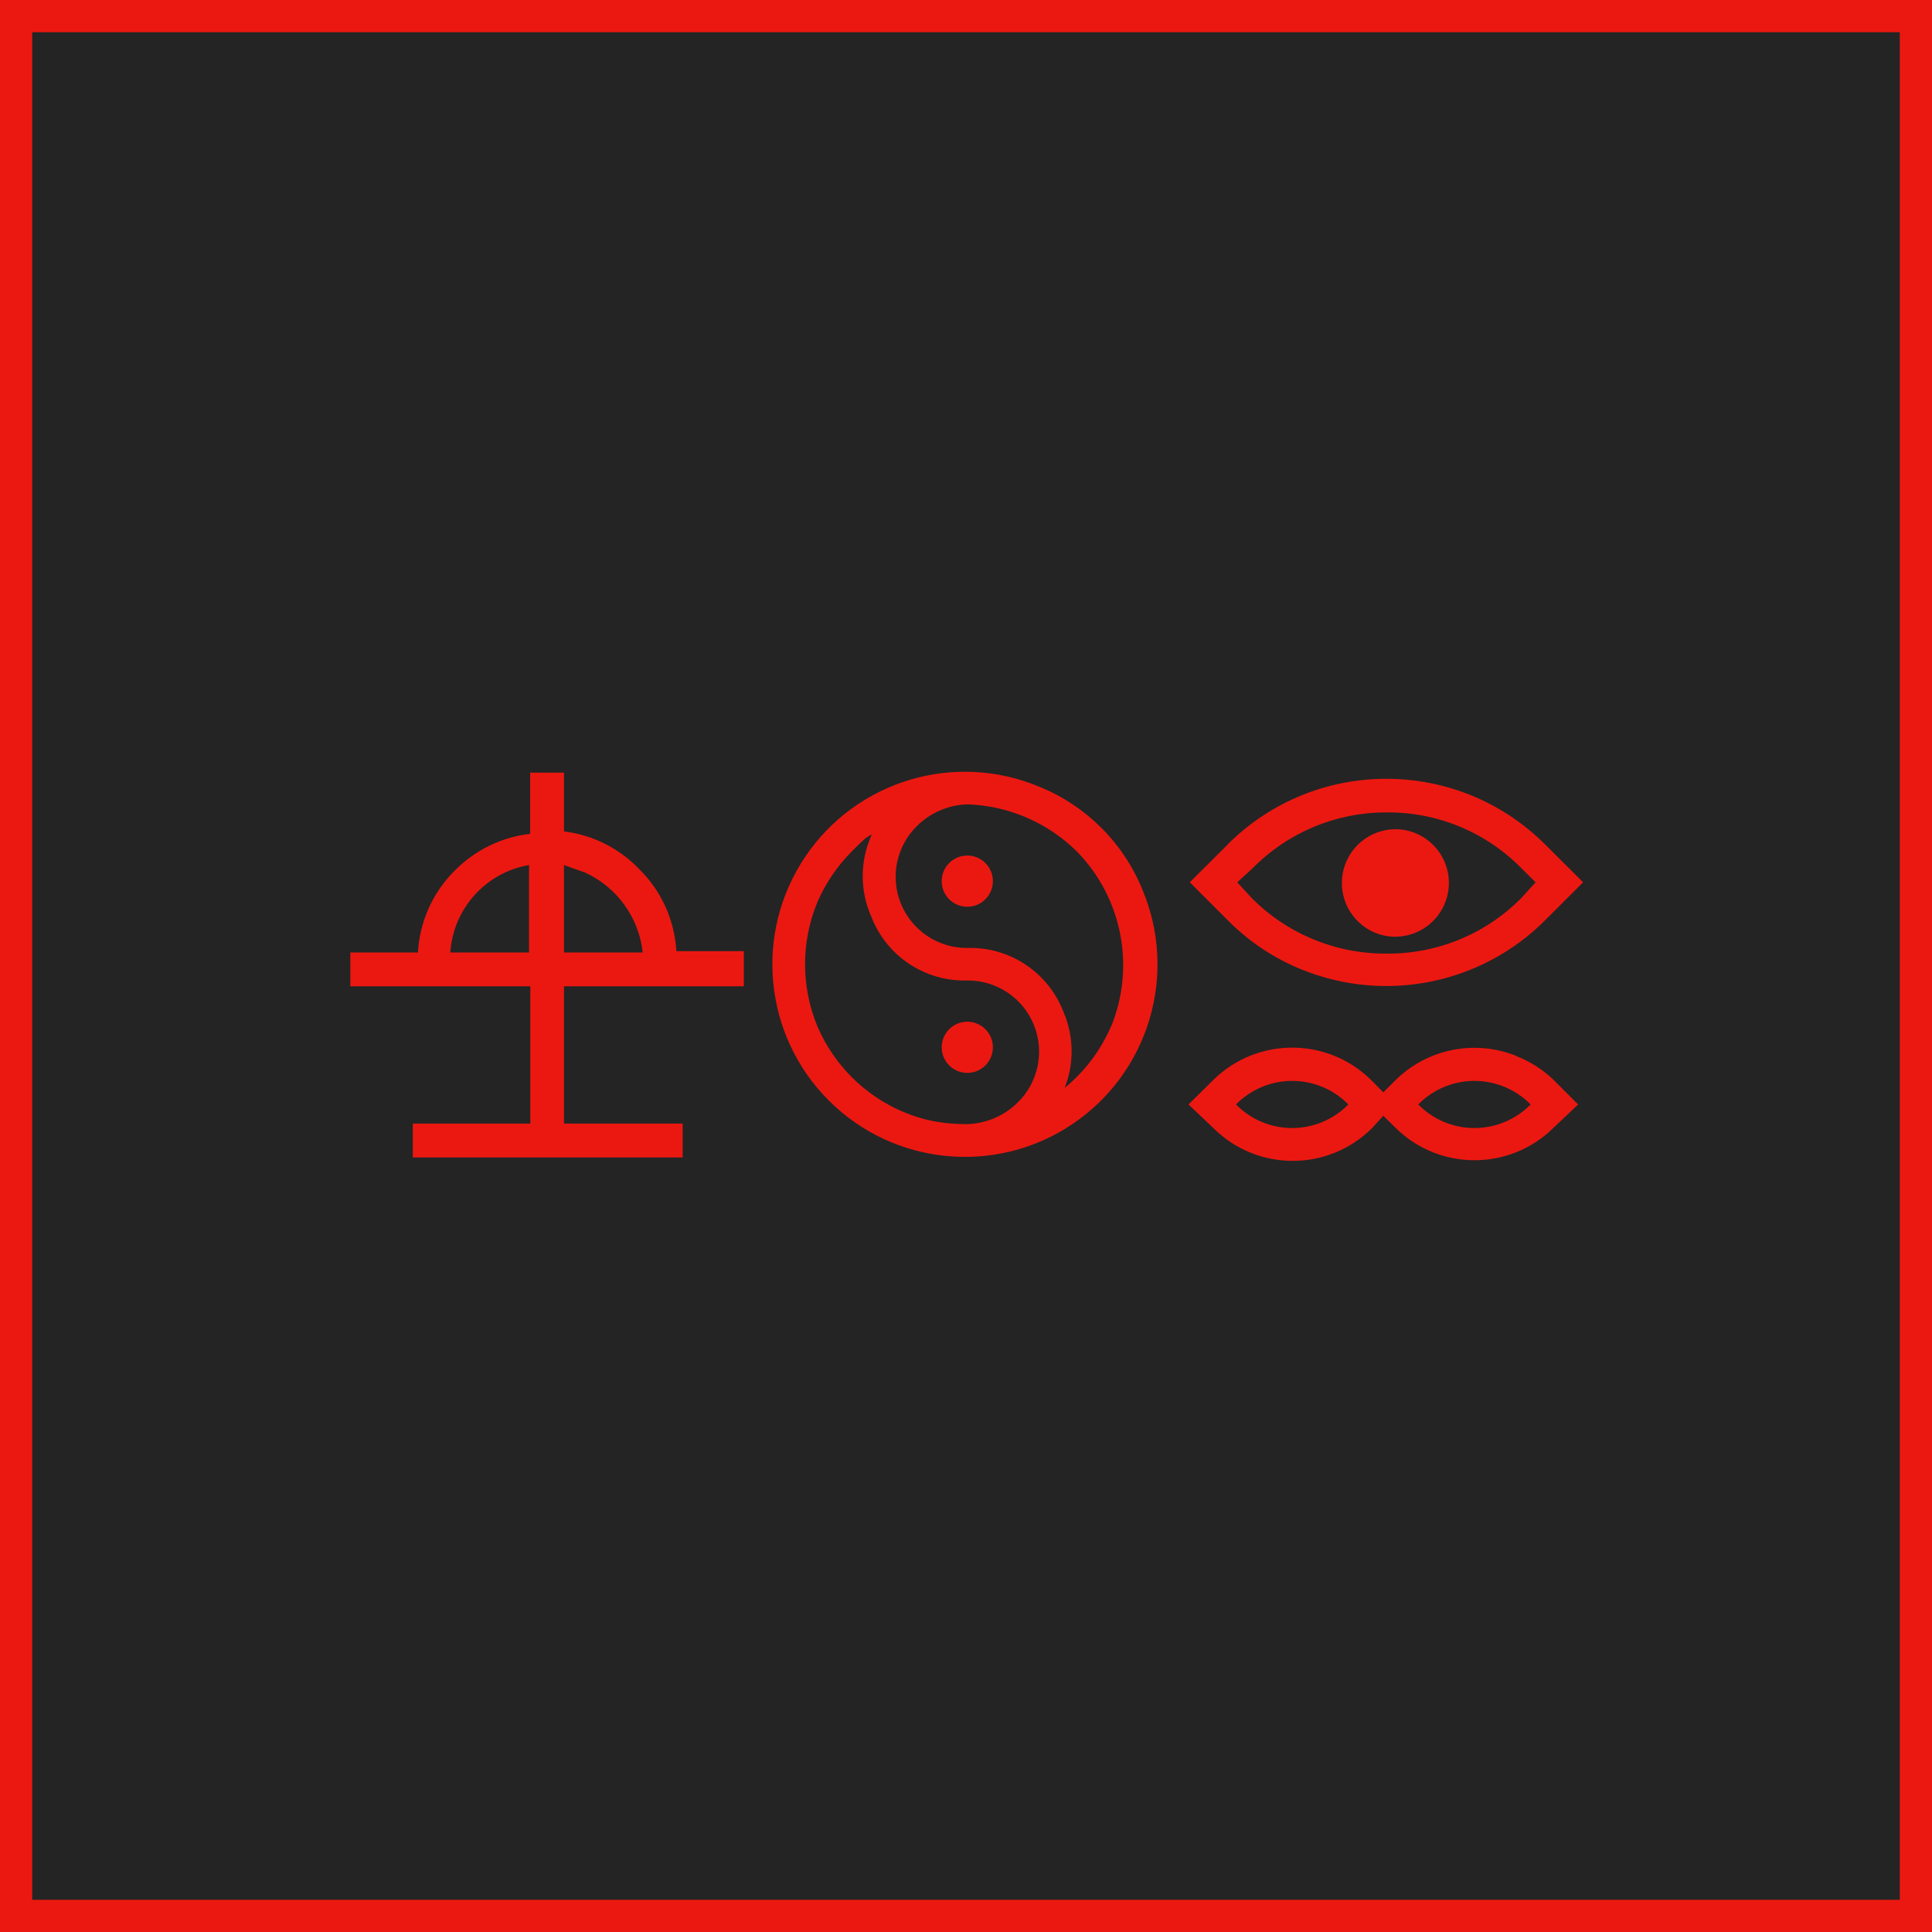
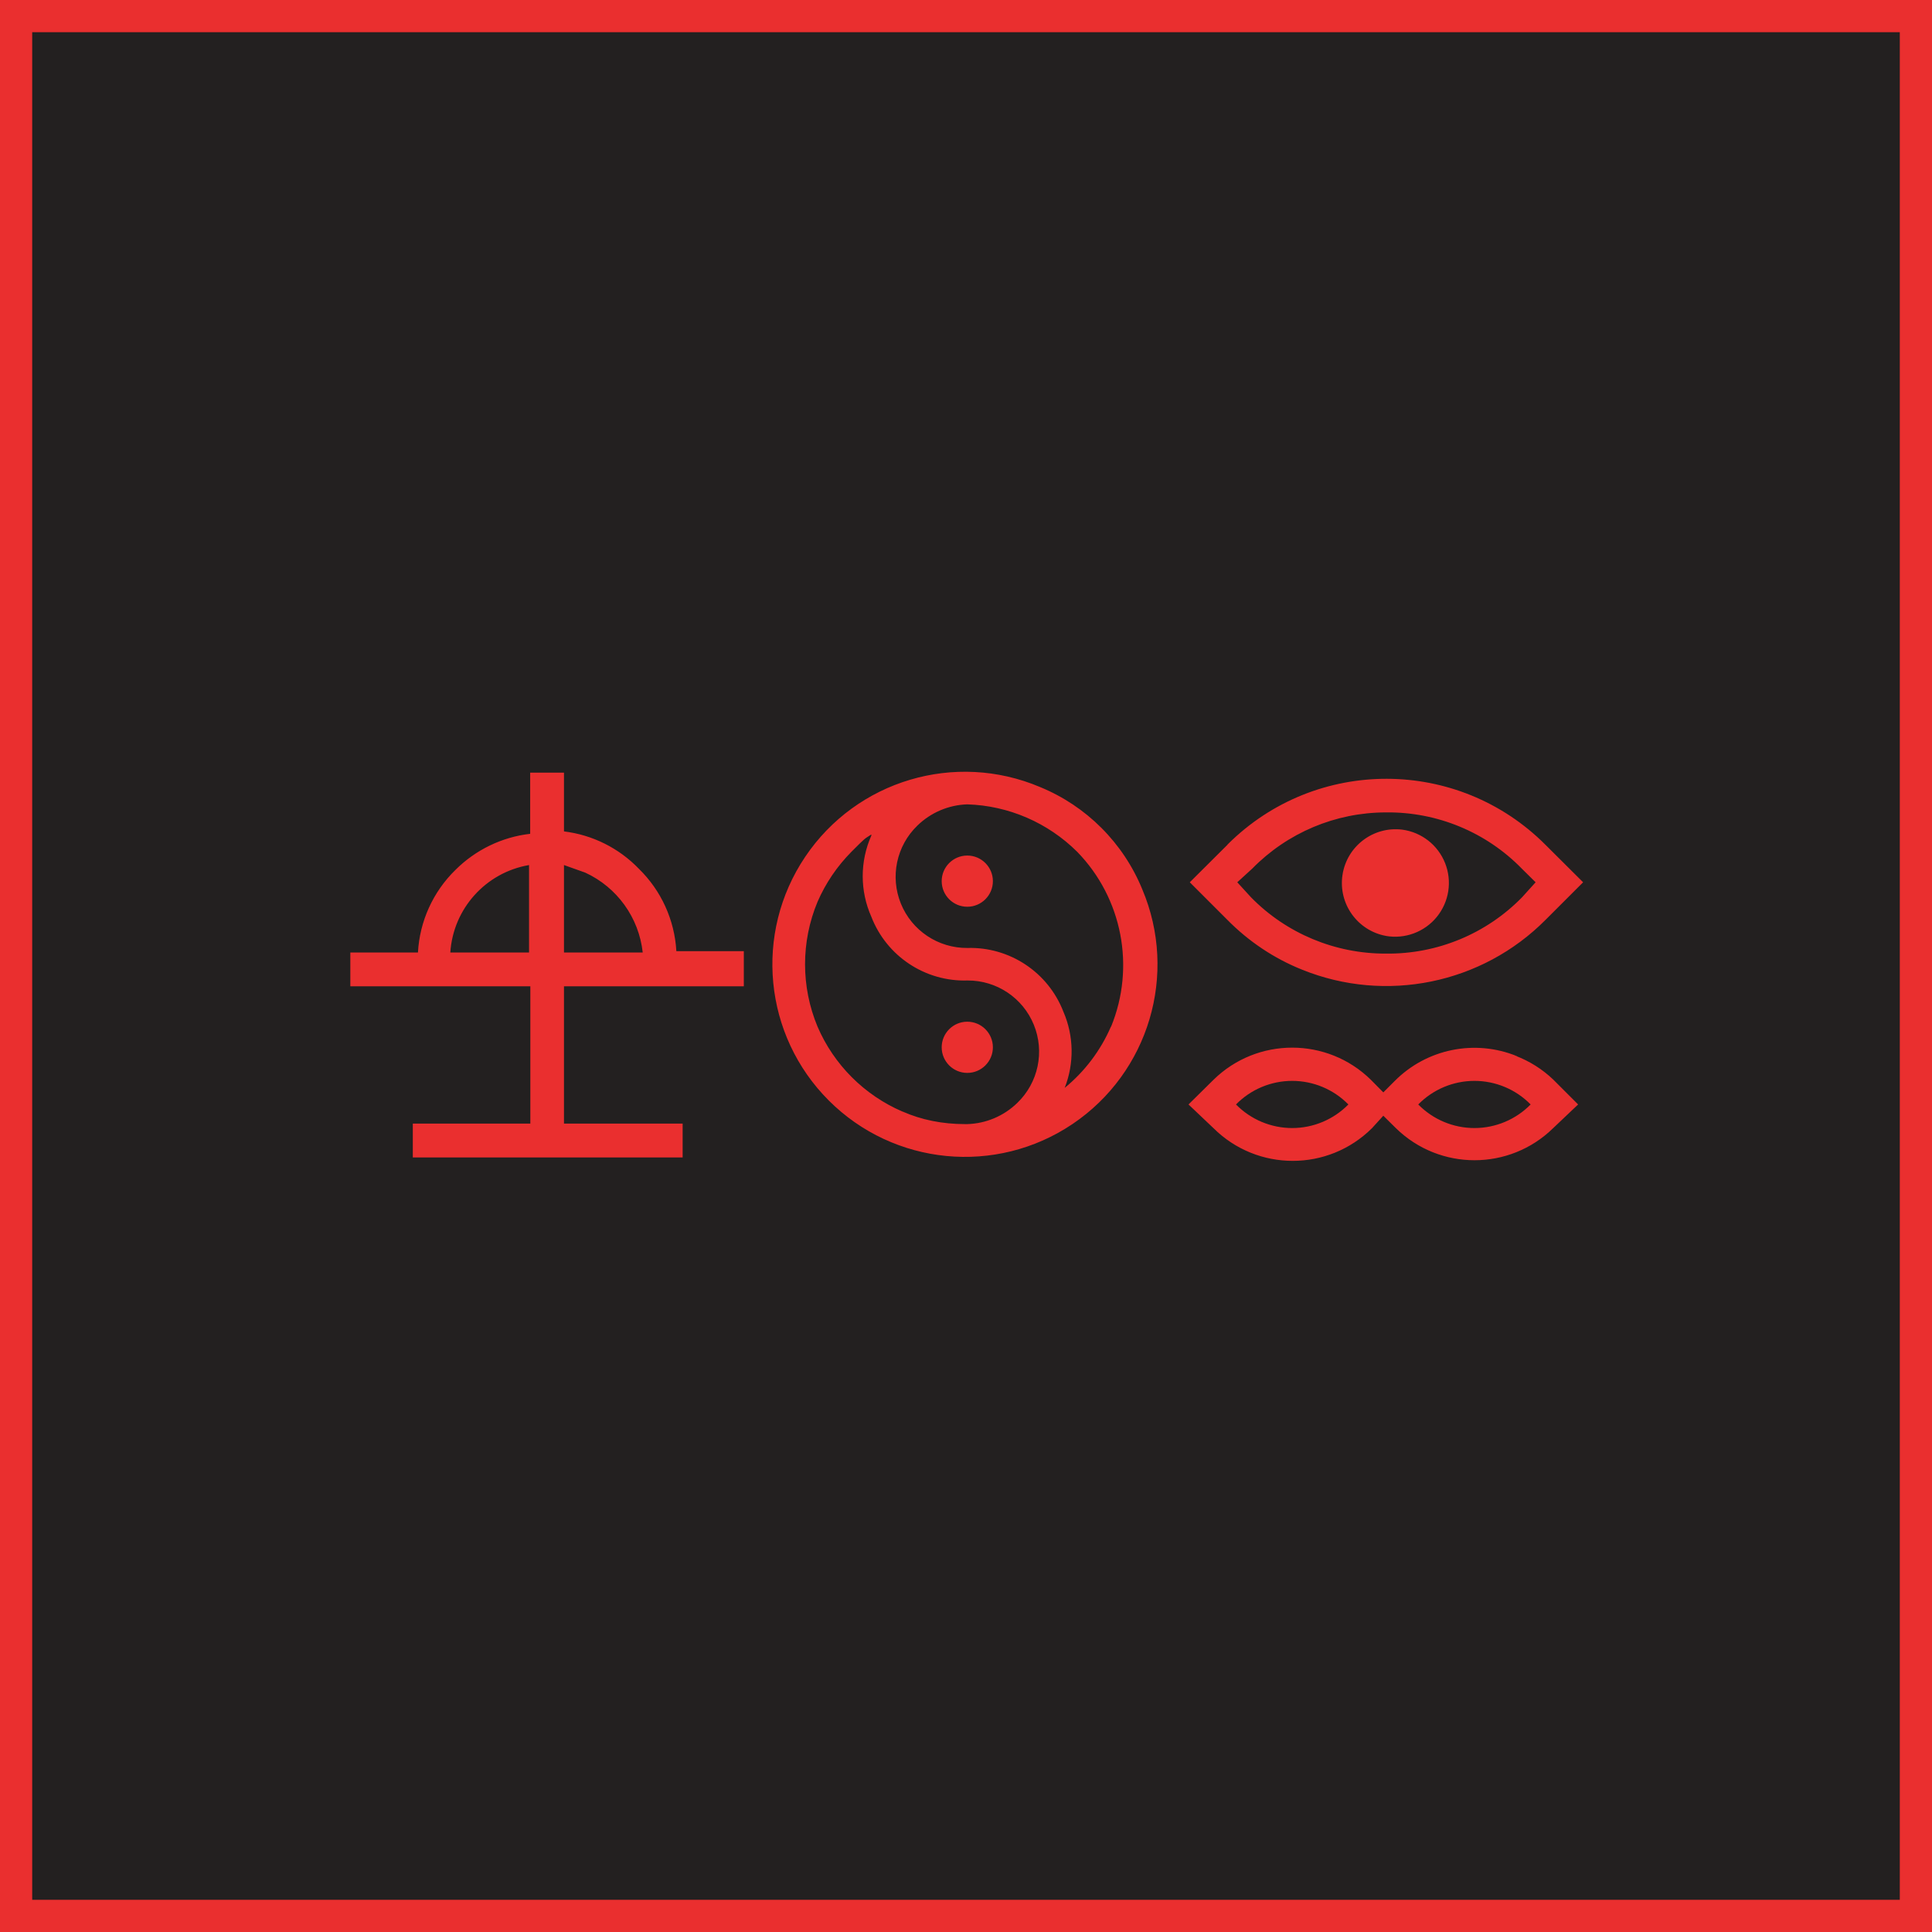
<svg xmlns="http://www.w3.org/2000/svg" viewBox="0 0 1200 1200" width="1200" height="1200">
-   <path fill="#242424" stroke="#eb1811" stroke-width="20" d="M1190 10v1180H10V10z" />
-   <g fill="#eb1811">
-     <path d="M808.8 602.3c52 21 111.7 8.8 151.2-31l23.3-23.3-23.3-23.2a139.6 139.6 0 0 0-197.4-.4l-.3.4L739 548l23.3 23.3c13.2 13.4 29 24 46.5 31m-31-62.8a116.3 116.3 0 0 1 83-34.9c31.7-.4 62.3 12.2 84.5 35l8.5 8.4-8.5 9.4a116.3 116.3 0 0 1-84.5 34.9c-31.5.1-61.8-12.5-83.8-35l-8.5-9.3 9.3-8.5ZM942.2 656a69.8 69.8 0 0 0-76 15.5l-7 7-7.7-7.8a69.8 69.8 0 0 0-97.8 0L738.2 686l15.5 14.7a69.8 69.8 0 0 0 98.5 0l7-7.7 7.8 7.7a69.8 69.8 0 0 0 97.7 0l15.5-14.7-15.5-15.5a69.8 69.8 0 0 0-23.3-14.7h.8ZM837.5 686a48.9 48.9 0 0 1-69.8 0 48.9 48.9 0 0 1 69.8 0m113.2 0a48.9 48.9 0 0 1-69.8 0 48.9 48.9 0 0 1 69.8 0m-90-104.7a33.4 33.4 0 1 0 10.2-66 33.4 33.4 0 0 0-10.1 66M709.5 552.4a116.3 116.3 0 0 0-63.6-63.6 119.6 119.6 0 1 0 63.6 63.6m-149 138a100.8 100.8 0 0 1-52.7-52.7 100.8 100.8 0 0 1 0-77.6c5-11.5 12.1-22 21-31 9.3-9.3 7.7-7.7 12.4-10.8v.7a62 62 0 0 0 0 50.4 62 62 0 0 0 59.7 39.6 44.2 44.2 0 0 1 31 76 46.5 46.5 0 0 1-31 13.2h-1.5c-14 0-27-2.6-38.8-7.8M690 637.7a100.8 100.8 0 0 1-28.7 38 62 62 0 0 0-.8-47.3 62 62 0 0 0-59.7-39.6 44.2 44.2 0 0 1-31-76 46.5 46.5 0 0 1 31-13.2c25.7.8 50.1 11.4 68.3 29.5 28 28.8 36.2 71.5 21 108.6m-89.3-74.5a15.9 15.9 0 1 0 0-31.8 15.9 15.9 0 0 0 0 31.8m0 103.2a15.9 15.9 0 1 0 0-31.8 15.9 15.9 0 0 0 0 31.8M462 612.6v-21.8h-41.9a77.6 77.6 0 0 0-23.3-51.2 77.6 77.6 0 0 0-46.5-23.2v-36.5h-21v38c-17.6 2-34 10-46.5 22.5a77.6 77.6 0 0 0-23.2 51.2h-42v21h111.8v85.3h-73v21H424v-21h-73.7v-85.3H462ZM363.5 542a62 62 0 0 1 35.7 49.6h-48.9v-54.3l13.2 4.7Zm-83.8 49.6a59 59 0 0 1 48.9-54.3v54.3h-48.9Z" />
-   </g>
+   <path fill="#232020" stroke="#ea2f2f" stroke-width="20" d="M1190 10v1180H10V10z" />
+   <path fill="#ea2f2f" d="M808.8 602.3c52 21 111.7 8.8 151.2-31l23.3-23.3-23.3-23.2a139.6 139.6 0 0 0-197.4-.4l-.3.4L739 548l23.3 23.3c13.2 13.4 29 24 46.5 31m-31-62.8a116.3 116.3 0 0 1 83-34.9c31.7-.4 62.3 12.2 84.5 35l8.5 8.4-8.5 9.4a116.3 116.3 0 0 1-84.5 34.9c-31.5.1-61.8-12.5-83.8-35l-8.5-9.3 9.3-8.5ZM942.2 656a69.8 69.8 0 0 0-76 15.5l-7 7-7.7-7.8a69.8 69.8 0 0 0-97.8 0L738.2 686l15.5 14.7a69.8 69.8 0 0 0 98.5 0l7-7.7 7.8 7.7a69.8 69.8 0 0 0 97.7 0l15.5-14.7-15.5-15.5a69.8 69.8 0 0 0-23.3-14.7h.8ZM837.5 686a48.9 48.9 0 0 1-69.8 0 48.9 48.9 0 0 1 69.8 0m113.2 0a48.9 48.9 0 0 1-69.8 0 48.9 48.9 0 0 1 69.8 0m-90-104.7a33.4 33.4 0 1 0 10.2-66 33.4 33.4 0 0 0-10.1 66M709.5 552.4a116.3 116.3 0 0 0-63.6-63.6 119.6 119.6 0 1 0 63.6 63.6m-149 138a100.8 100.8 0 0 1-52.7-52.7 100.8 100.8 0 0 1 0-77.6c5-11.5 12.1-22 21-31 9.3-9.3 7.7-7.7 12.4-10.8v.7a62 62 0 0 0 0 50.4 62 62 0 0 0 59.7 39.6 44.2 44.2 0 0 1 31 76 46.5 46.5 0 0 1-31 13.2h-1.5c-14 0-27-2.6-38.8-7.8M690 637.7a100.8 100.8 0 0 1-28.7 38 62 62 0 0 0-.8-47.3 62 62 0 0 0-59.7-39.6 44.2 44.2 0 0 1-31-76 46.5 46.5 0 0 1 31-13.2c25.7.8 50.1 11.4 68.3 29.5 28 28.8 36.2 71.5 21 108.6m-89.3-74.5a15.9 15.9 0 1 0 0-31.8 15.9 15.9 0 0 0 0 31.8m0 103.2a15.9 15.9 0 1 0 0-31.8 15.9 15.9 0 0 0 0 31.8M462 612.6v-21.8h-41.9a77.6 77.6 0 0 0-23.3-51.2 77.6 77.6 0 0 0-46.5-23.2v-36.5h-21v38c-17.6 2-34 10-46.5 22.5a77.6 77.6 0 0 0-23.2 51.2h-42v21h111.8v85.3h-73v21H424v-21h-73.7v-85.3H462ZM363.5 542a62 62 0 0 1 35.7 49.6h-48.9v-54.3l13.2 4.7Zm-83.8 49.6a59 59 0 0 1 48.9-54.3v54.3h-48.9Z" />
</svg>
